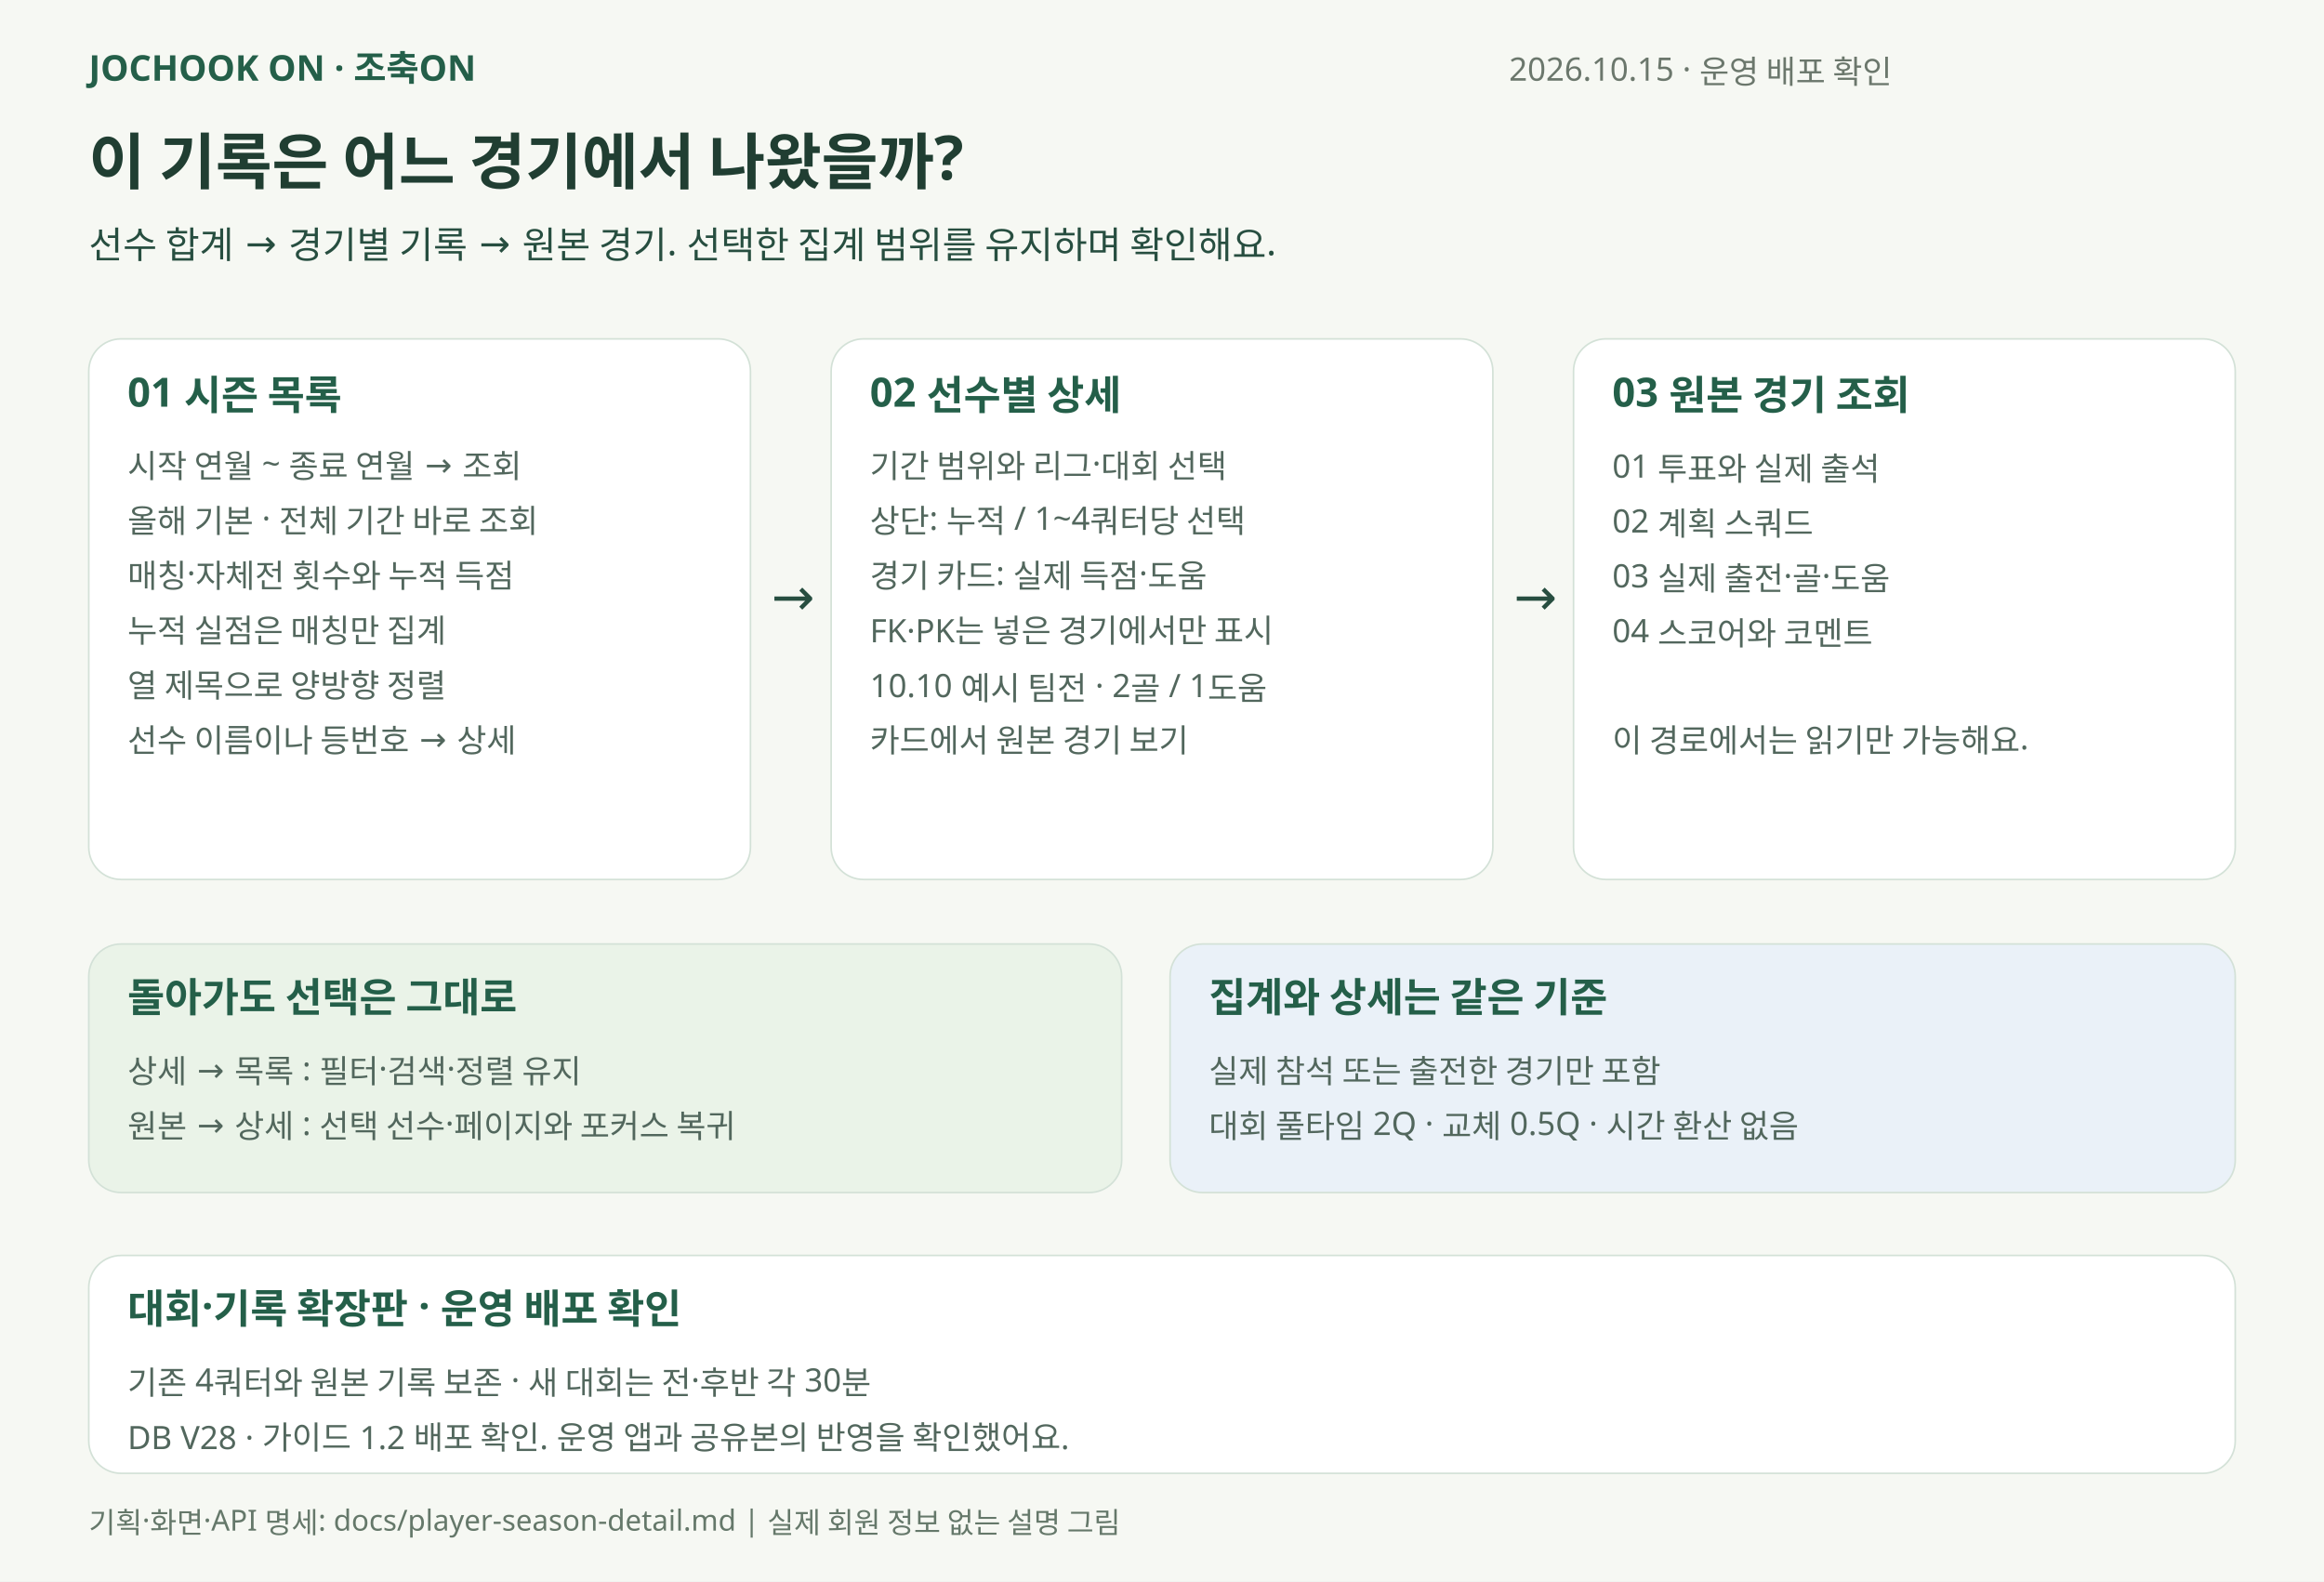
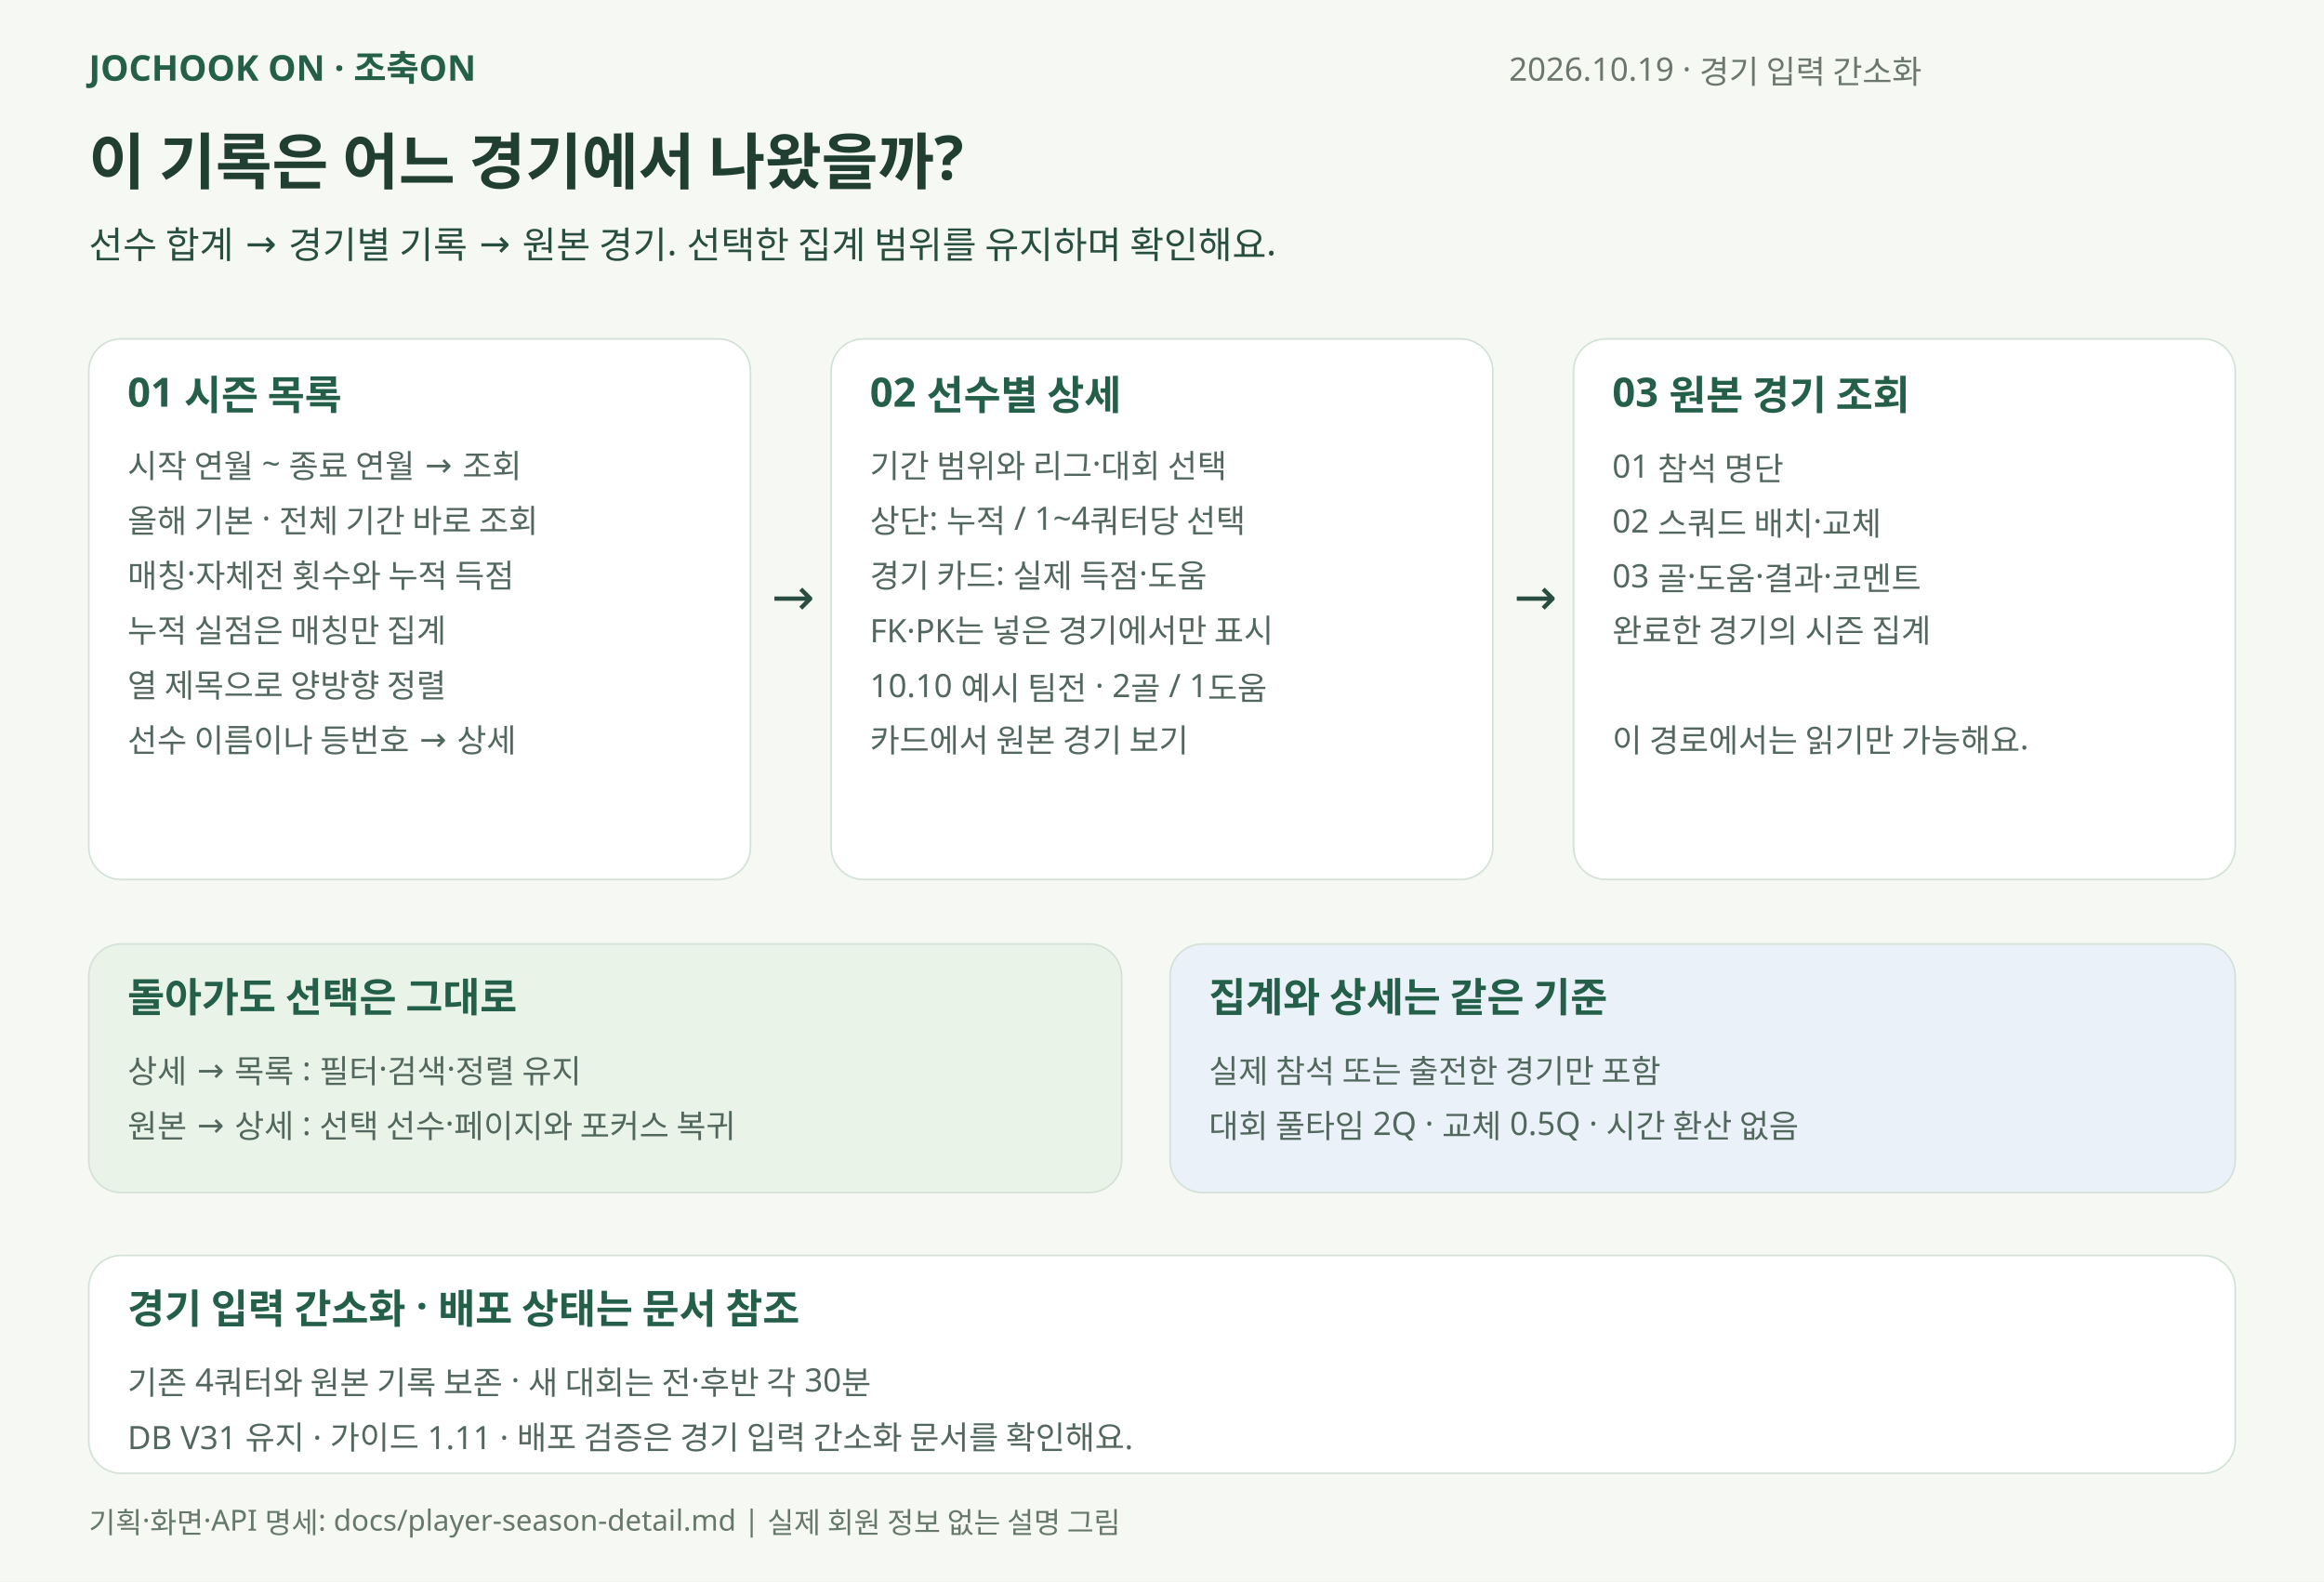
<svg xmlns="http://www.w3.org/2000/svg" width="1440" height="980" viewBox="0 0 1440 980" role="img" aria-labelledby="title desc">
  <rect width="1440" height="980" fill="#f6f8f3" />
  <g font-family="Malgun Gothic, Apple SD Gothic Neo, sans-serif">
    <text x="55" y="50" font-size="22" fill="#245f49" font-weight="700">JOCHOOK ON · 조축ON</text>
-     <text x="935" y="50" font-size="20" fill="#6b776c" font-weight="400">2026.10.15 · 운영 배포 확인</text>
+     <text x="935" y="50" font-size="20" fill="#6b776c" font-weight="400">2026.10.19 · 경기 입력 간소화</text>
    <text x="55" y="114" font-size="38" fill="#203e32" font-weight="700">이 기록은 어느 경기에서 나왔을까?</text>
    <text x="55" y="160" font-size="23" fill="#274e40" font-weight="400">선수 합계 → 경기별 기록 → 원본 경기. 선택한 집계 범위를 유지하며 확인해요.</text>
    <rect x="55" y="210" width="410" height="335" rx="20" fill="#fff" stroke="#d3e1d7" />
    <text x="79" y="252" font-size="25" fill="#245f49" font-weight="700">01  시즌 목록</text>
    <text x="79" y="296" font-size="20" fill="#52675d" font-weight="400">시작 연월 ~ 종료 연월 → 조회</text>
    <text x="79" y="330" font-size="20" fill="#52675d" font-weight="400">올해 기본 · 전체 기간 바로 조회</text>
    <text x="79" y="364" font-size="20" fill="#52675d" font-weight="400">매칭·자체전 횟수와 누적 득점</text>
    <text x="79" y="398" font-size="20" fill="#52675d" font-weight="400">누적 실점은 매칭만 집계</text>
    <text x="79" y="432" font-size="20" fill="#52675d" font-weight="400">열 제목으로 양방향 정렬</text>
    <text x="79" y="466" font-size="20" fill="#52675d" font-weight="400">선수 이름이나 등번호 → 상세</text>
    <rect x="515" y="210" width="410" height="335" rx="20" fill="#fff" stroke="#d3e1d7" />
    <text x="539" y="252" font-size="25" fill="#245f49" font-weight="700">02  선수별 상세</text>
    <text x="539" y="296" font-size="20" fill="#52675d" font-weight="400">기간 범위와 리그·대회 선택</text>
    <text x="539" y="330" font-size="20" fill="#52675d" font-weight="400">상단: 누적 / 1~4쿼터당 선택</text>
    <text x="539" y="364" font-size="20" fill="#52675d" font-weight="400">경기 카드: 실제 득점·도움</text>
    <text x="539" y="398" font-size="20" fill="#52675d" font-weight="400">FK·PK는 넣은 경기에서만 표시</text>
    <text x="539" y="432" font-size="20" fill="#52675d" font-weight="400">10.10  예시 팀전  ·  2골 / 1도움</text>
    <text x="539" y="466" font-size="20" fill="#52675d" font-weight="400">카드에서 원본 경기 보기</text>
    <rect x="975" y="210" width="410" height="335" rx="20" fill="#fff" stroke="#d3e1d7" />
    <text x="999" y="252" font-size="25" fill="#245f49" font-weight="700">03  원본 경기 조회</text>
-     <text x="999" y="296" font-size="20" fill="#52675d" font-weight="400">01  투표와 실제 출석</text>
-     <text x="999" y="330" font-size="20" fill="#52675d" font-weight="400">02  계획 스쿼드</text>
-     <text x="999" y="364" font-size="20" fill="#52675d" font-weight="400">03  실제 출전·골·도움</text>
-     <text x="999" y="398" font-size="20" fill="#52675d" font-weight="400">04  스코어와 코멘트</text>
+     <text x="999" y="296" font-size="20" fill="#52675d" font-weight="400">01  참석 명단</text>
+     <text x="999" y="330" font-size="20" fill="#52675d" font-weight="400">02  스쿼드 배치·교체</text>
+     <text x="999" y="364" font-size="20" fill="#52675d" font-weight="400">03  골·도움·결과·코멘트</text>
+     <text x="999" y="398" font-size="20" fill="#52675d" font-weight="400">완료한 경기의 시즌 집계</text>
    <text x="999" y="432" font-size="20" fill="#52675d" font-weight="400" />
    <text x="999" y="466" font-size="20" fill="#52675d" font-weight="400">이 경로에서는 읽기만 가능해요.</text>
    <text x="478" y="381" font-size="32" fill="#274e40" font-weight="400">→</text>
    <text x="938" y="381" font-size="32" fill="#274e40" font-weight="400">→</text>
    <rect x="55" y="585" width="640" height="154" rx="20" fill="#eaf3e8" stroke="#d3e1d7" />
    <text x="79" y="627" font-size="25" fill="#245f49" font-weight="700">돌아가도 선택은 그대로</text>
    <text x="79" y="671" font-size="20" fill="#52675d" font-weight="400">상세 → 목록 : 필터·검색·정렬 유지</text>
    <text x="79" y="705" font-size="20" fill="#52675d" font-weight="400">원본 → 상세 : 선택 선수·페이지와 포커스 복귀</text>
    <rect x="725" y="585" width="660" height="154" rx="20" fill="#eaf1f8" stroke="#d3e1d7" />
    <text x="749" y="627" font-size="25" fill="#245f49" font-weight="700">집계와 상세는 같은 기준</text>
    <text x="749" y="671" font-size="20" fill="#52675d" font-weight="400">실제 참석 또는 출전한 경기만 포함</text>
    <text x="749" y="705" font-size="20" fill="#52675d" font-weight="400">대회 풀타임 2Q · 교체 0.5Q · 시간 환산 없음</text>
    <rect x="55" y="778" width="1330" height="135" rx="20" fill="#fff" stroke="#d3e1d7" />
-     <text x="79" y="820" font-size="25" fill="#245f49" font-weight="700">대회·기록 확장판 · 운영 배포 확인</text>
+     <text x="79" y="820" font-size="25" fill="#245f49" font-weight="700">경기 입력 간소화 · 배포 상태는 문서 참조</text>
    <text x="79" y="864" font-size="20" fill="#52675d" font-weight="400">기존 4쿼터와 원본 기록 보존 · 새 대회는 전·후반 각 30분</text>
-     <text x="79" y="898" font-size="20" fill="#52675d" font-weight="400">DB V28 · 가이드 1.2 배포 확인. 운영 앱과 공유본의 반영을 확인했어요.</text>
+     <text x="79" y="898" font-size="20" fill="#52675d" font-weight="400">DB V31 유지 · 가이드 1.11 · 배포 검증은 경기 입력 간소화 문서를 확인해요.</text>
    <text x="55" y="950" font-size="18" fill="#65786a" font-weight="400">기획·화면·API 명세: docs/player-season-detail.md  |  실제 회원 정보 없는 설명 그림</text>
  </g>
</svg>
